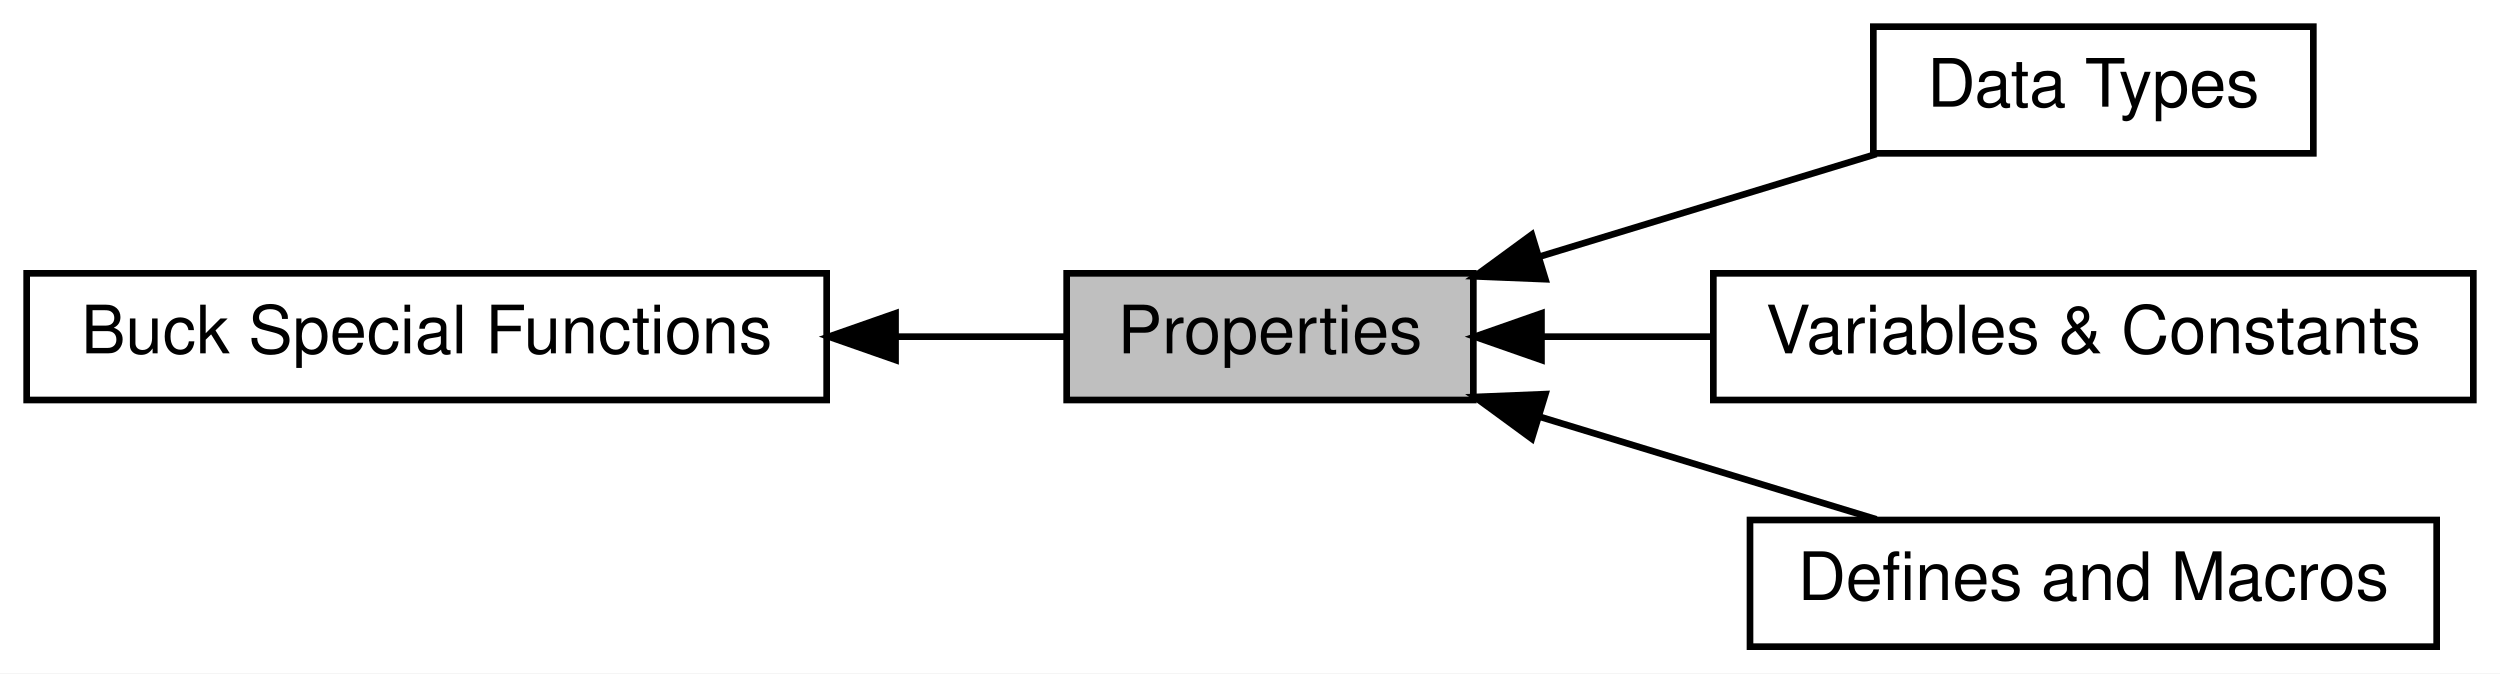
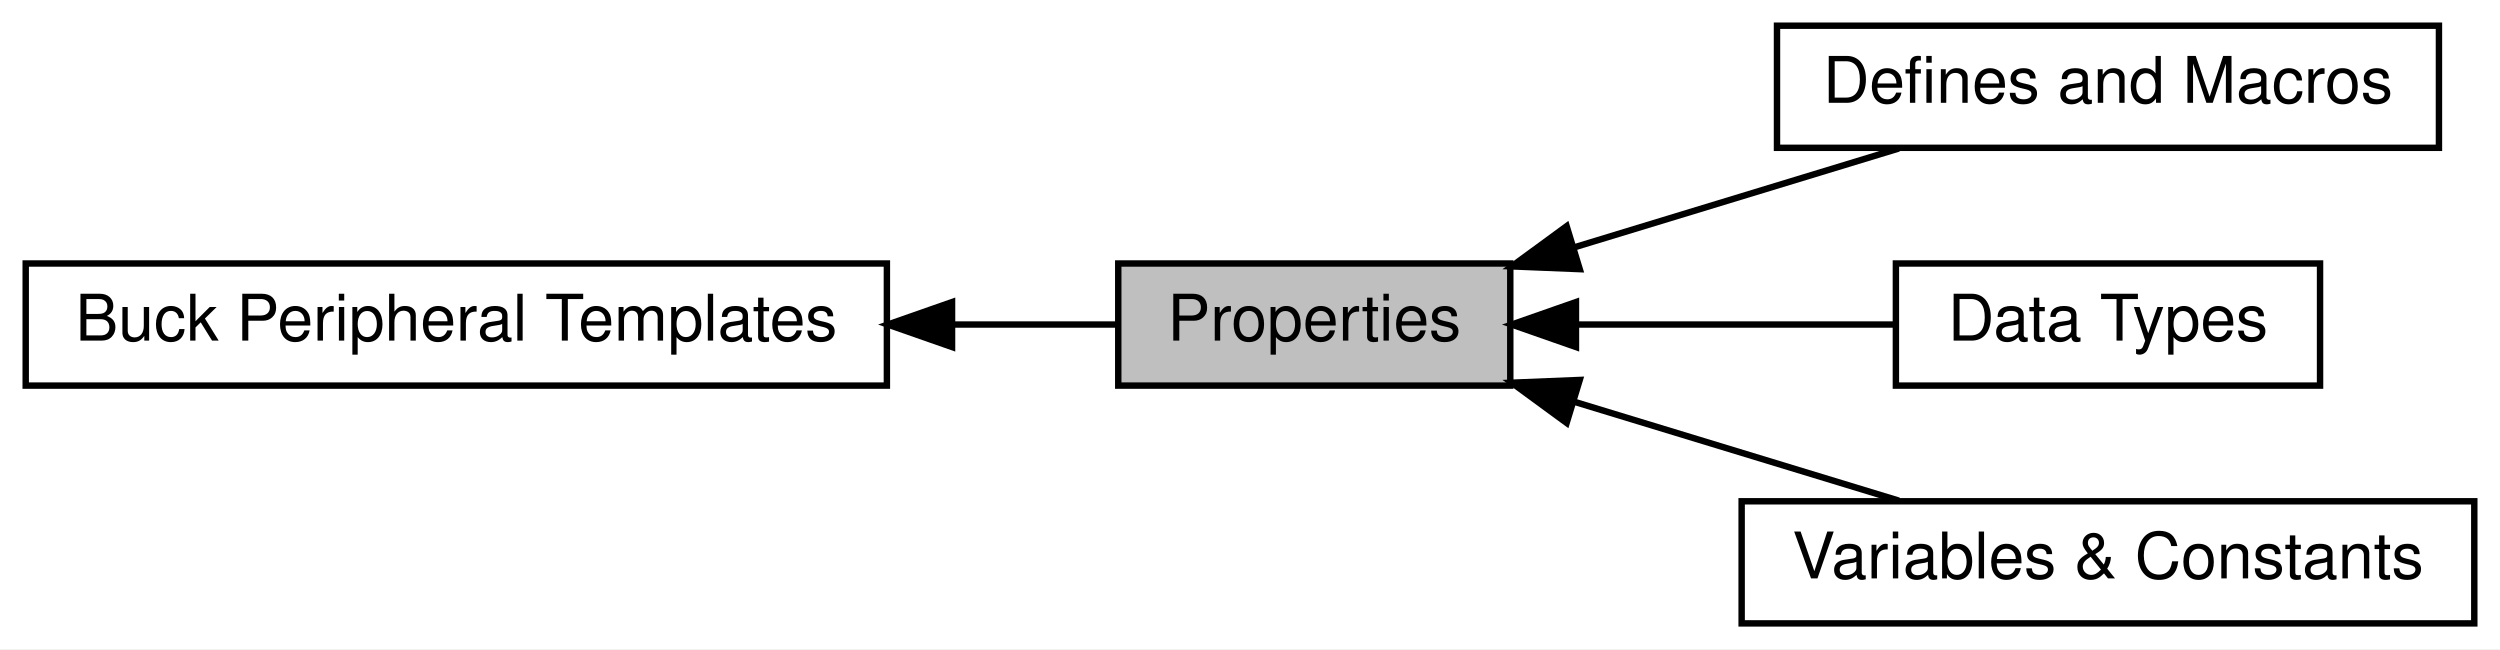
- <svg xmlns="http://www.w3.org/2000/svg" xmlns:xlink="http://www.w3.org/1999/xlink" width="375pt" height="101pt" viewBox="0.00 0.00 375.00 101.00">
+ <svg xmlns="http://www.w3.org/2000/svg" xmlns:xlink="http://www.w3.org/1999/xlink" width="389pt" height="101pt" viewBox="0.00 0.00 389.00 101.00">
  <g id="graph0" class="graph" transform="scale(1 1) rotate(0) translate(4 97)">
-     <polygon fill="white" stroke="transparent" points="-4,4 -4,-97 371,-97 371,4 -4,4" />
+     <polygon fill="white" stroke="transparent" points="-4,4 -4,-97 385,-97 385,4 -4,4" />
    <g id="node1" class="node">
      <g id="a_node1">
-         <a xlink:href="a00482.html" target="_top" xlink:title="List of data types of the Special Function state machine extensions.">
-           <polygon fill="white" stroke="black" points="343,-93 277,-93 277,-74 343,-74 343,-93" />
-           <text text-anchor="middle" x="310" y="-81" font-family="Helvetica,sans-Serif" font-size="10.00">Data Types</text>
+         <a xlink:href="a00483.html" target="_top" xlink:title=" ">
+           <polygon fill="white" stroke="black" points="375.5,-93 272.5,-93 272.5,-74 375.5,-74 375.5,-93" />
+           <text text-anchor="middle" x="324" y="-81" font-family="Helvetica,sans-Serif" font-size="10.00">Defines and Macros</text>
        </a>
      </g>
    </g>
    <g id="node2" class="node">
      <g id="a_node2">
-         <a xlink:href="a00478.html" target="_top" xlink:title=" ">
-           <polygon fill="white" stroke="black" points="120,-56 0,-56 0,-37 120,-37 120,-56" />
-           <text text-anchor="middle" x="60" y="-44" font-family="Helvetica,sans-Serif" font-size="10.00">Buck Special Functions</text>
+         <a xlink:href="a00482.html" target="_top" xlink:title=" ">
+           <polygon fill="white" stroke="black" points="357,-56 291,-56 291,-37 357,-37 357,-56" />
+           <text text-anchor="middle" x="324" y="-44" font-family="Helvetica,sans-Serif" font-size="10.00">Data Types</text>
        </a>
      </g>
    </g>
    <g id="node3" class="node">
      <g id="a_node3">
-         <a xlink:title="Public properties of the second library layer.">
-           <polygon fill="#bfbfbf" stroke="black" points="217,-56 156,-56 156,-37 217,-37 217,-56" />
-           <text text-anchor="middle" x="186.5" y="-44" font-family="Helvetica,sans-Serif" font-size="10.00">Properties</text>
+         <a xlink:title="Properties of the second library layer.">
+           <polygon fill="#bfbfbf" stroke="black" points="231,-56 170,-56 170,-37 231,-37 231,-56" />
+           <text text-anchor="middle" x="200.5" y="-44" font-family="Helvetica,sans-Serif" font-size="10.00">Properties</text>
+         </a>
+       </g>
+     </g>
+     <g id="edge4" class="edge">
+       <path fill="none" stroke="black" d="M241.04,-58.54C257.38,-63.52 276.07,-69.21 291.46,-73.9" />
+       <polygon fill="black" stroke="black" points="241.81,-55.12 231.22,-55.55 239.77,-61.81 241.81,-55.12" />
+     </g>
+     <g id="edge3" class="edge">
+       <path fill="none" stroke="black" d="M241.34,-46.5C257.31,-46.5 275.47,-46.5 290.6,-46.5" />
+       <polygon fill="black" stroke="black" points="241.22,-43 231.22,-46.5 241.22,-50 241.22,-43" />
+     </g>
+     <g id="node4" class="node">
+       <g id="a_node4">
+         <a xlink:href="a00481.html" target="_top" xlink:title=" ">
+           <polygon fill="white" stroke="black" points="381,-19 267,-19 267,0 381,0 381,-19" />
+           <text text-anchor="middle" x="324" y="-7" font-family="Helvetica,sans-Serif" font-size="10.00">Variables &amp; Constants</text>
+         </a>
+       </g>
+     </g>
+     <g id="edge2" class="edge">
+       <path fill="none" stroke="black" d="M241.04,-34.46C257.38,-29.48 276.07,-23.79 291.46,-19.1" />
+       <polygon fill="black" stroke="black" points="239.77,-31.19 231.22,-37.45 241.81,-37.88 239.77,-31.19" />
+     </g>
+     <g id="node5" class="node">
+       <g id="a_node5">
+         <a xlink:href="a00478.html" target="_top" xlink:title=" ">
+           <polygon fill="white" stroke="black" points="134,-56 0,-56 0,-37 134,-37 134,-56" />
+           <text text-anchor="middle" x="67" y="-44" font-family="Helvetica,sans-Serif" font-size="10.00">Buck Peripheral Templates</text>
        </a>
      </g>
    </g>
    <g id="edge1" class="edge">
-       <path fill="none" stroke="black" d="M130.4,-46.5C139.27,-46.5 147.95,-46.5 155.7,-46.5" />
-       <polygon fill="black" stroke="black" points="130.33,-43 120.33,-46.5 130.33,-50 130.33,-43" />
-     </g>
-     <g id="edge3" class="edge">
-       <path fill="none" stroke="black" d="M227.04,-58.54C243.38,-63.52 262.07,-69.21 277.46,-73.9" />
-       <polygon fill="black" stroke="black" points="227.81,-55.12 217.22,-55.55 225.77,-61.81 227.81,-55.12" />
-     </g>
-     <g id="node4" class="node">
-       <g id="a_node4">
-         <a xlink:href="a00481.html" target="_top" xlink:title="List of variables of the Special Function state machine extensions.">
-           <polygon fill="white" stroke="black" points="367,-56 253,-56 253,-37 367,-37 367,-56" />
-           <text text-anchor="middle" x="310" y="-44" font-family="Helvetica,sans-Serif" font-size="10.00">Variables &amp; Constants</text>
-         </a>
-       </g>
-     </g>
-     <g id="edge2" class="edge">
-       <path fill="none" stroke="black" d="M227.41,-46.5C235.45,-46.5 244.04,-46.5 252.52,-46.5" />
-       <polygon fill="black" stroke="black" points="227.22,-43 217.22,-46.5 227.22,-50 227.22,-43" />
-     </g>
-     <g id="node5" class="node">
-       <g id="a_node5">
-         <a xlink:href="a00483.html" target="_top" xlink:title="List of defines and macros of the Special Function state machine extensions.">
-           <polygon fill="white" stroke="black" points="361.5,-19 258.5,-19 258.5,0 361.5,0 361.5,-19" />
-           <text text-anchor="middle" x="310" y="-7" font-family="Helvetica,sans-Serif" font-size="10.00">Defines and Macros</text>
-         </a>
-       </g>
-     </g>
-     <g id="edge4" class="edge">
-       <path fill="none" stroke="black" d="M227.04,-34.46C243.38,-29.48 262.07,-23.79 277.46,-19.1" />
-       <polygon fill="black" stroke="black" points="225.77,-31.19 217.22,-37.45 227.81,-37.88 225.77,-31.19" />
+       <path fill="none" stroke="black" d="M144.38,-46.5C153.38,-46.5 162.11,-46.5 169.86,-46.5" />
+       <polygon fill="black" stroke="black" points="144.14,-43 134.14,-46.5 144.14,-50 144.14,-43" />
    </g>
  </g>
</svg>
